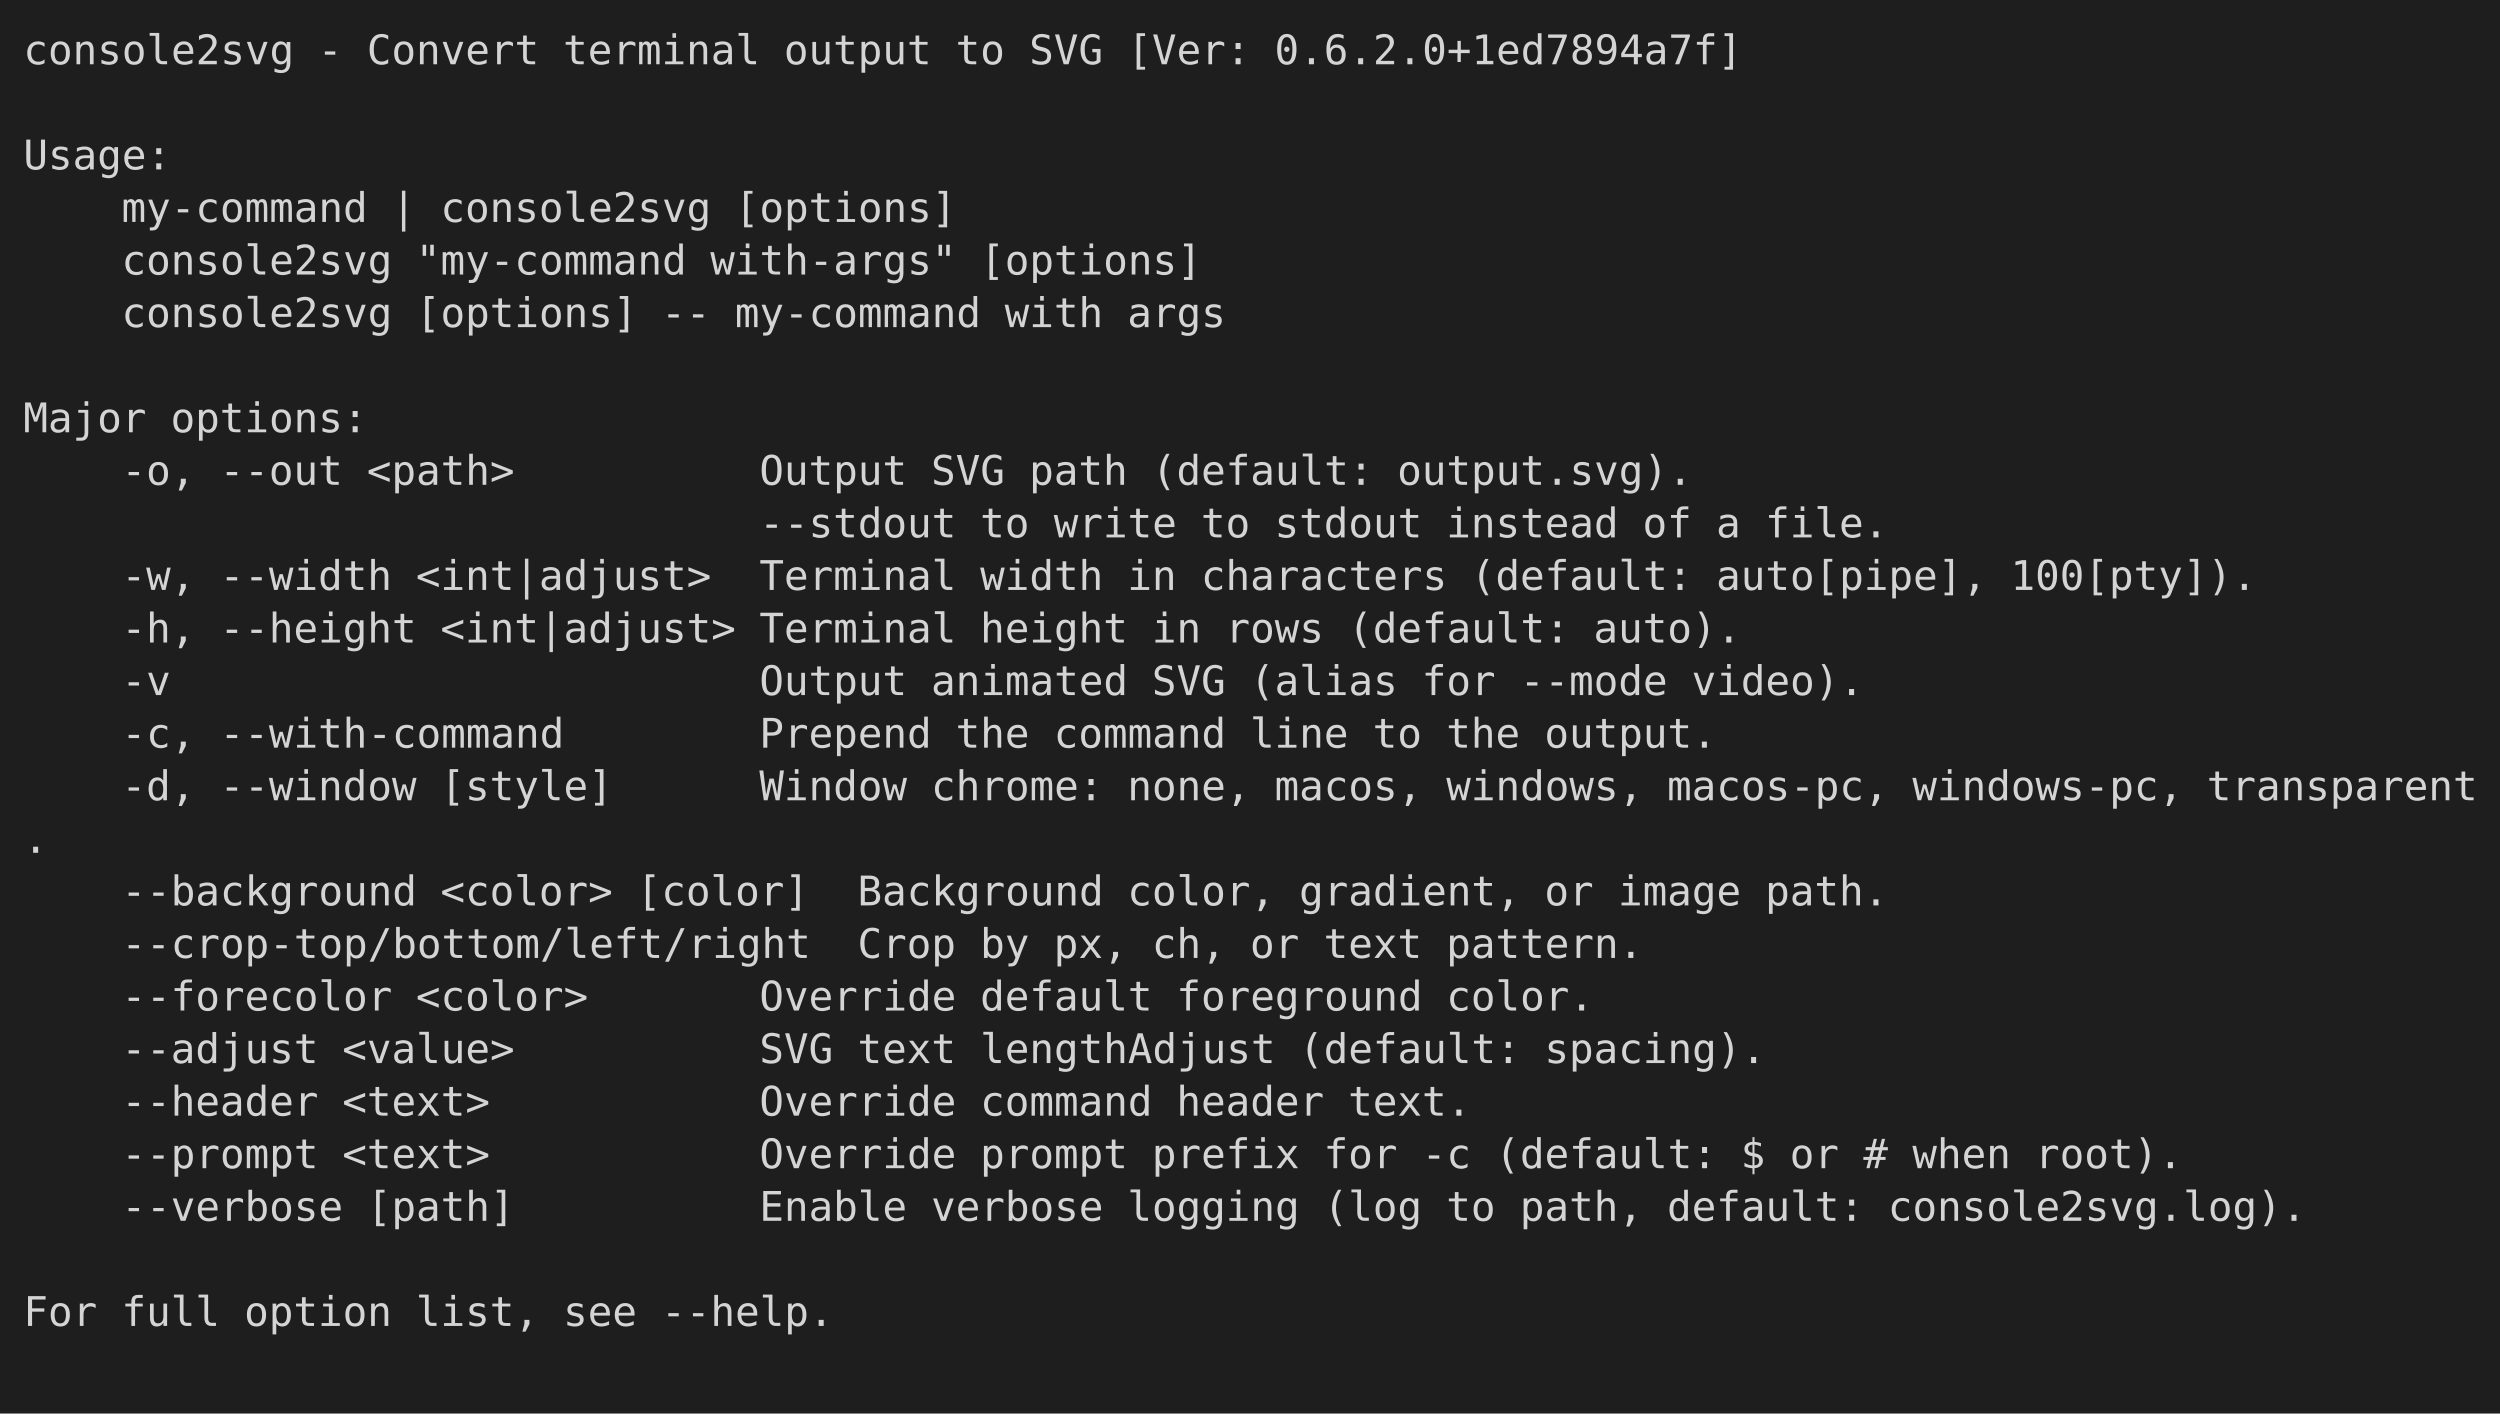
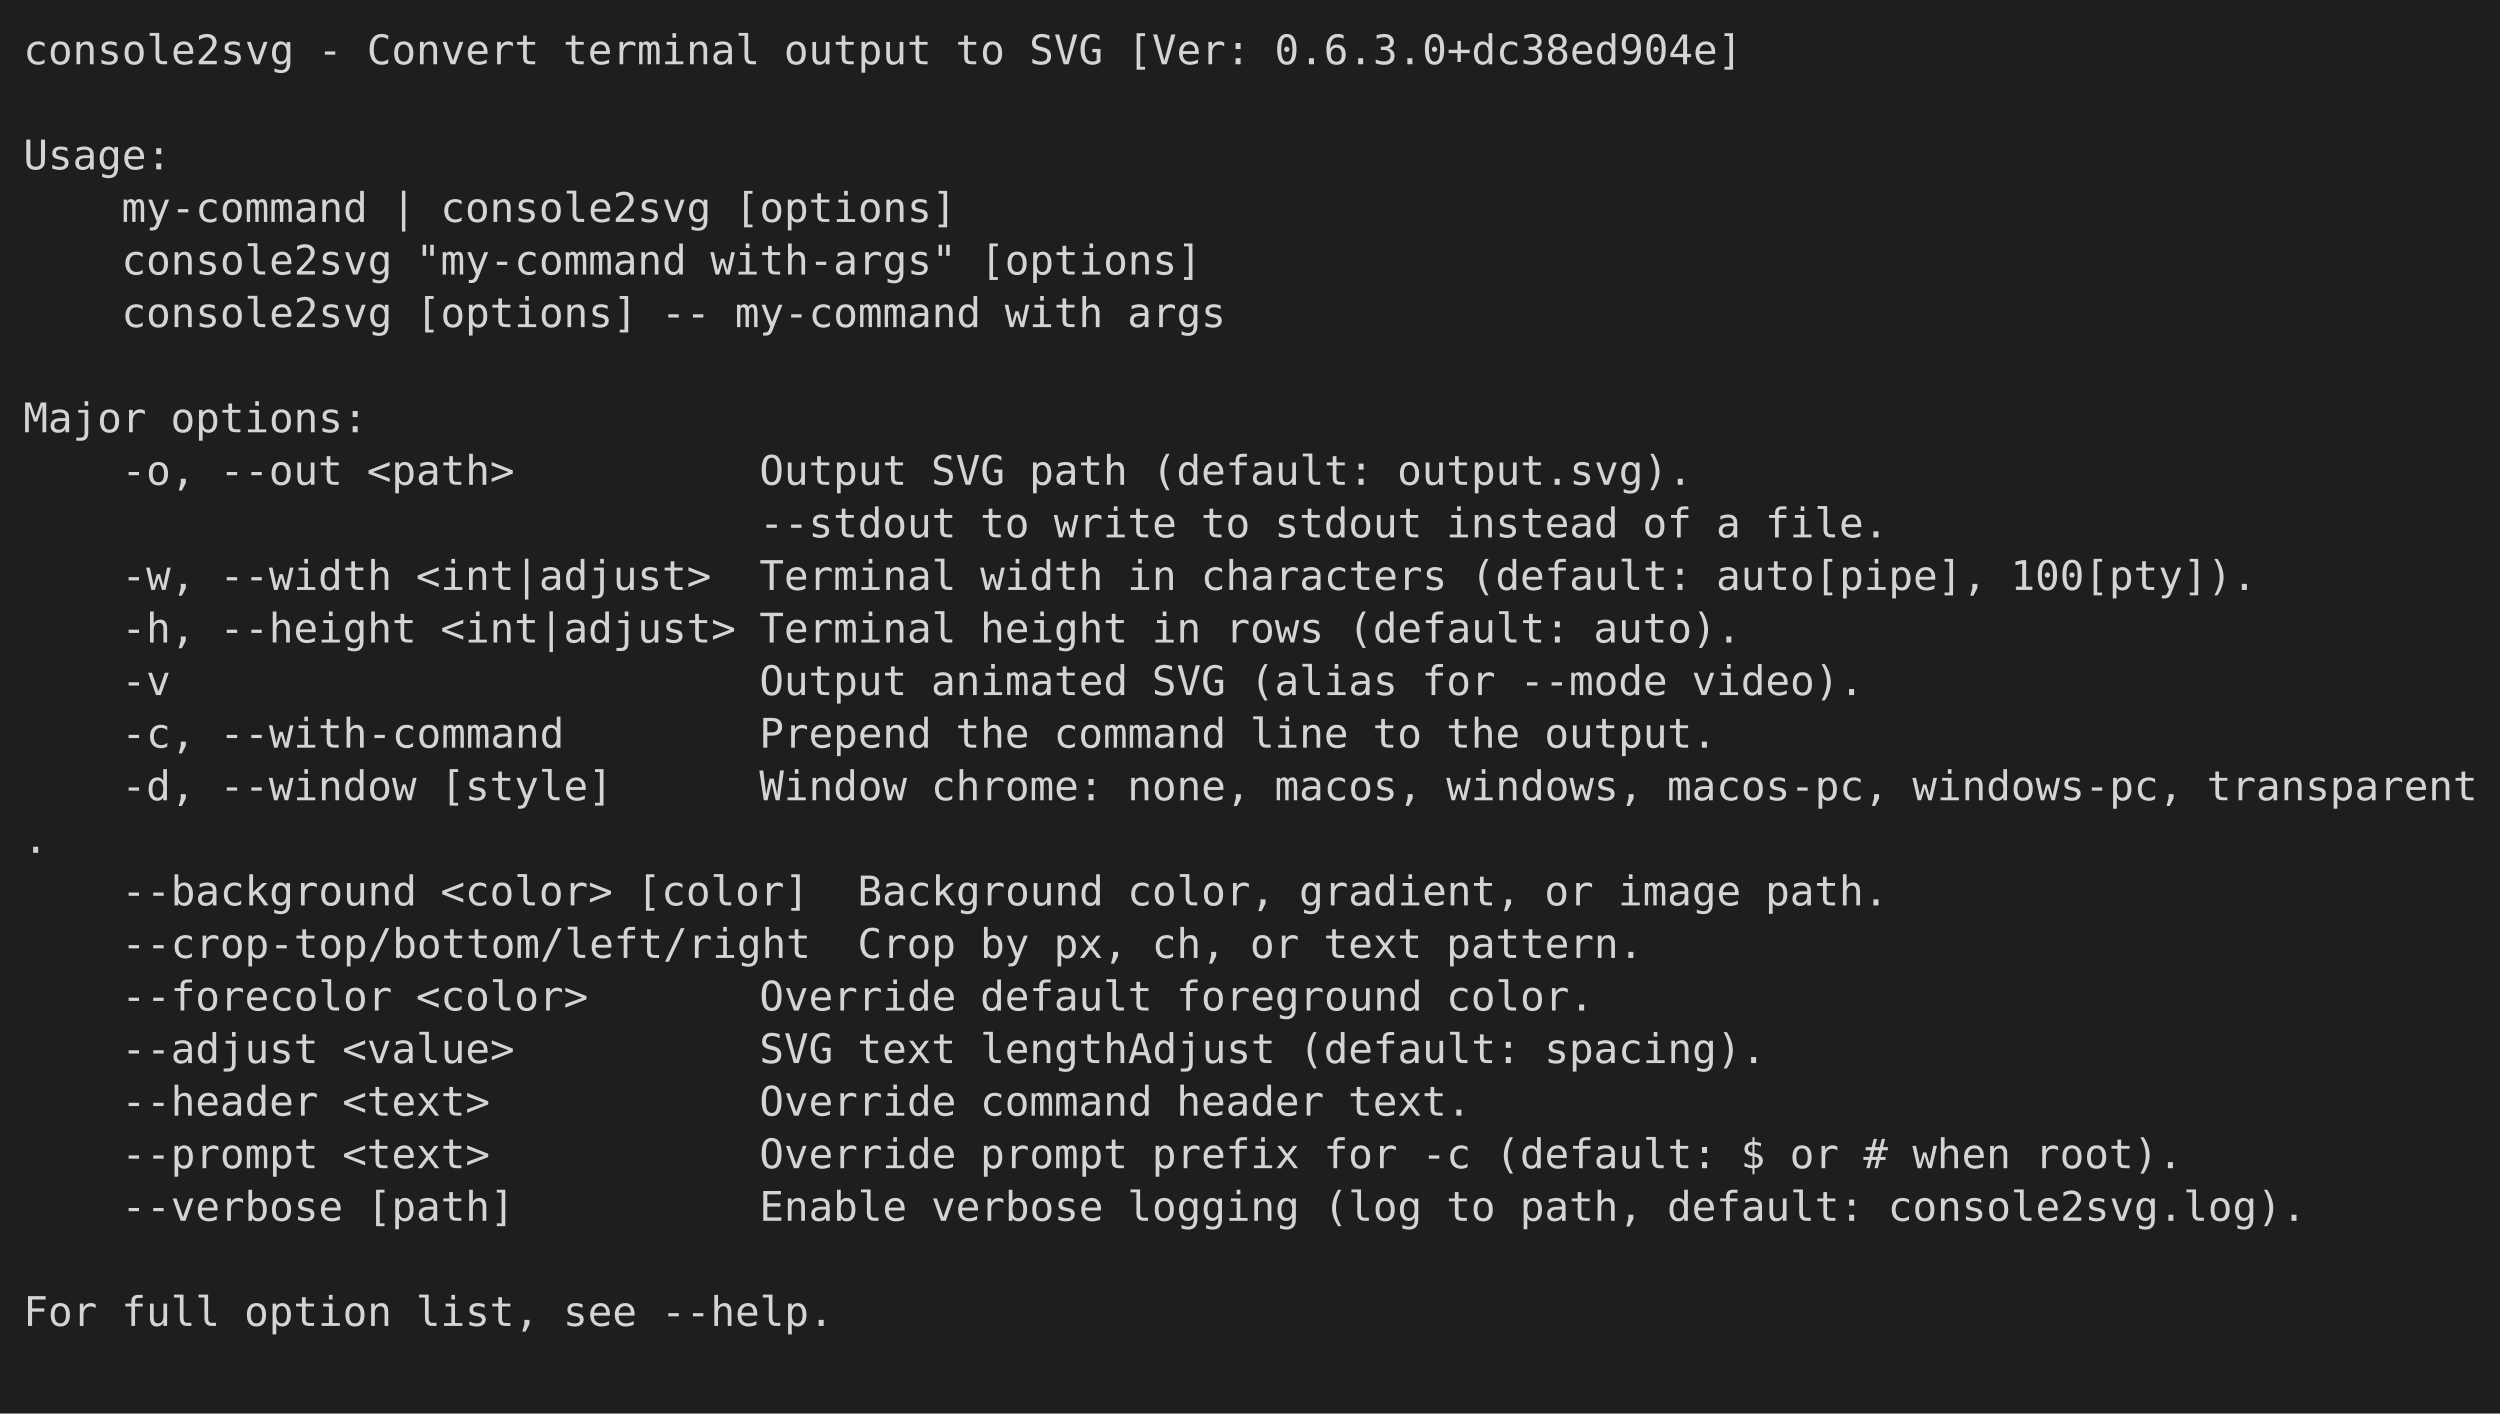
<svg xmlns="http://www.w3.org/2000/svg" viewBox="0 0 856 484" role="img" aria-label="console2svg output">
  <style>
.crt {
  font-family: ui-monospace,"Cascadia Mono","Segoe UI Mono","SFMono-Regular",Menlo,monospace;
  font-size: 14px;
}
text {
  dominant-baseline: alphabetic;
}
.bg {
  shape-rendering: crispEdges;
}
</style>
  <rect x="0" y="0" width="856" height="484" fill="#1e1e1e" />
  <g transform="translate(8 8)">
    <rect width="840" height="468" fill="#1e1e1e" />
    <text class="crt" x="0" y="14" fill="#d4d4d4" textLength="92.4" lengthAdjust="spacing">console2svg</text>
    <text class="crt" x="100.8" y="14" fill="#d4d4d4" textLength="8.4" lengthAdjust="spacing">-</text>
    <text class="crt" x="117.6" y="14" fill="#d4d4d4" textLength="58.8" lengthAdjust="spacing">Convert</text>
    <text class="crt" x="184.8" y="14" fill="#d4d4d4" textLength="67.2" lengthAdjust="spacing">terminal</text>
    <text class="crt" x="260.4" y="14" fill="#d4d4d4" textLength="50.4" lengthAdjust="spacing">output</text>
    <text class="crt" x="319.2" y="14" fill="#d4d4d4" textLength="16.8" lengthAdjust="spacing">to</text>
    <text class="crt" x="344.4" y="14" fill="#d4d4d4" textLength="25.2" lengthAdjust="spacing">SVG</text>
    <text class="crt" x="378" y="14" fill="#d4d4d4" textLength="42" lengthAdjust="spacing">[Ver:</text>
-     <text class="crt" x="428.4" y="14" fill="#d4d4d4" textLength="159.6" lengthAdjust="spacing">0.6.2.0+1ed7894a7f]</text>
+     <text class="crt" x="428.4" y="14" fill="#d4d4d4" textLength="159.6" lengthAdjust="spacing">0.6.3.0+dc38ed904e]</text>
    <text class="crt" x="0" y="50" fill="#d4d4d4" textLength="50.4" lengthAdjust="spacing">Usage:</text>
    <text class="crt" x="33.6" y="68" fill="#d4d4d4" textLength="84" lengthAdjust="spacing">my-command</text>
    <text class="crt" x="126" y="68" fill="#d4d4d4" textLength="8.4" lengthAdjust="spacing">|</text>
    <text class="crt" x="142.8" y="68" fill="#d4d4d4" textLength="92.4" lengthAdjust="spacing">console2svg</text>
    <text class="crt" x="243.6" y="68" fill="#d4d4d4" textLength="75.6" lengthAdjust="spacing">[options]</text>
    <text class="crt" x="33.6" y="86" fill="#d4d4d4" textLength="92.4" lengthAdjust="spacing">console2svg</text>
    <text class="crt" x="134.4" y="86" fill="#d4d4d4" textLength="92.4" lengthAdjust="spacing">"my-command</text>
    <text class="crt" x="235.2" y="86" fill="#d4d4d4" textLength="84" lengthAdjust="spacing">with-args"</text>
    <text class="crt" x="327.6" y="86" fill="#d4d4d4" textLength="75.6" lengthAdjust="spacing">[options]</text>
    <text class="crt" x="33.6" y="104" fill="#d4d4d4" textLength="92.4" lengthAdjust="spacing">console2svg</text>
    <text class="crt" x="134.4" y="104" fill="#d4d4d4" textLength="75.6" lengthAdjust="spacing">[options]</text>
    <text class="crt" x="218.4" y="104" fill="#d4d4d4" textLength="16.8" lengthAdjust="spacing">--</text>
    <text class="crt" x="243.6" y="104" fill="#d4d4d4" textLength="84" lengthAdjust="spacing">my-command</text>
    <text class="crt" x="336" y="104" fill="#d4d4d4" textLength="33.6" lengthAdjust="spacing">with</text>
    <text class="crt" x="378" y="104" fill="#d4d4d4" textLength="33.6" lengthAdjust="spacing">args</text>
    <text class="crt" x="0" y="140" fill="#d4d4d4" textLength="42" lengthAdjust="spacing">Major</text>
    <text class="crt" x="50.4" y="140" fill="#d4d4d4" textLength="67.2" lengthAdjust="spacing">options:</text>
    <text class="crt" x="33.6" y="158" fill="#d4d4d4" textLength="25.2" lengthAdjust="spacing">-o,</text>
    <text class="crt" x="67.2" y="158" fill="#d4d4d4" textLength="42" lengthAdjust="spacing">--out</text>
    <text class="crt" x="117.6" y="158" fill="#d4d4d4" textLength="50.4" lengthAdjust="spacing">&lt;path&gt;</text>
    <text class="crt" x="252" y="158" fill="#d4d4d4" textLength="50.4" lengthAdjust="spacing">Output</text>
    <text class="crt" x="310.8" y="158" fill="#d4d4d4" textLength="25.2" lengthAdjust="spacing">SVG</text>
    <text class="crt" x="344.4" y="158" fill="#d4d4d4" textLength="33.6" lengthAdjust="spacing">path</text>
    <text class="crt" x="386.4" y="158" fill="#d4d4d4" textLength="75.6" lengthAdjust="spacing">(default:</text>
    <text class="crt" x="470.4" y="158" fill="#d4d4d4" textLength="100.8" lengthAdjust="spacing">output.svg).</text>
    <text class="crt" x="252" y="176" fill="#d4d4d4" textLength="67.2" lengthAdjust="spacing">--stdout</text>
    <text class="crt" x="327.6" y="176" fill="#d4d4d4" textLength="16.8" lengthAdjust="spacing">to</text>
    <text class="crt" x="352.8" y="176" fill="#d4d4d4" textLength="42" lengthAdjust="spacing">write</text>
    <text class="crt" x="403.2" y="176" fill="#d4d4d4" textLength="16.8" lengthAdjust="spacing">to</text>
    <text class="crt" x="428.4" y="176" fill="#d4d4d4" textLength="50.4" lengthAdjust="spacing">stdout</text>
    <text class="crt" x="487.2" y="176" fill="#d4d4d4" textLength="58.8" lengthAdjust="spacing">instead</text>
    <text class="crt" x="554.4" y="176" fill="#d4d4d4" textLength="16.8" lengthAdjust="spacing">of</text>
    <text class="crt" x="579.6" y="176" fill="#d4d4d4" textLength="8.4" lengthAdjust="spacing">a</text>
    <text class="crt" x="596.4" y="176" fill="#d4d4d4" textLength="42" lengthAdjust="spacing">file.</text>
    <text class="crt" x="33.6" y="194" fill="#d4d4d4" textLength="25.2" lengthAdjust="spacing">-w,</text>
    <text class="crt" x="67.2" y="194" fill="#d4d4d4" textLength="58.8" lengthAdjust="spacing">--width</text>
    <text class="crt" x="134.4" y="194" fill="#d4d4d4" textLength="100.8" lengthAdjust="spacing">&lt;int|adjust&gt;</text>
    <text class="crt" x="252" y="194" fill="#d4d4d4" textLength="67.2" lengthAdjust="spacing">Terminal</text>
    <text class="crt" x="327.6" y="194" fill="#d4d4d4" textLength="42" lengthAdjust="spacing">width</text>
    <text class="crt" x="378" y="194" fill="#d4d4d4" textLength="16.8" lengthAdjust="spacing">in</text>
    <text class="crt" x="403.2" y="194" fill="#d4d4d4" textLength="84" lengthAdjust="spacing">characters</text>
    <text class="crt" x="495.6" y="194" fill="#d4d4d4" textLength="75.6" lengthAdjust="spacing">(default:</text>
    <text class="crt" x="579.6" y="194" fill="#d4d4d4" textLength="92.4" lengthAdjust="spacing">auto[pipe],</text>
    <text class="crt" x="680.4" y="194" fill="#d4d4d4" textLength="84" lengthAdjust="spacing">100[pty]).</text>
    <text class="crt" x="33.6" y="212" fill="#d4d4d4" textLength="25.2" lengthAdjust="spacing">-h,</text>
    <text class="crt" x="67.2" y="212" fill="#d4d4d4" textLength="67.2" lengthAdjust="spacing">--height</text>
    <text class="crt" x="142.8" y="212" fill="#d4d4d4" textLength="100.8" lengthAdjust="spacing">&lt;int|adjust&gt;</text>
    <text class="crt" x="252" y="212" fill="#d4d4d4" textLength="67.2" lengthAdjust="spacing">Terminal</text>
    <text class="crt" x="327.6" y="212" fill="#d4d4d4" textLength="50.4" lengthAdjust="spacing">height</text>
    <text class="crt" x="386.4" y="212" fill="#d4d4d4" textLength="16.8" lengthAdjust="spacing">in</text>
    <text class="crt" x="411.6" y="212" fill="#d4d4d4" textLength="33.6" lengthAdjust="spacing">rows</text>
    <text class="crt" x="453.6" y="212" fill="#d4d4d4" textLength="75.6" lengthAdjust="spacing">(default:</text>
    <text class="crt" x="537.6" y="212" fill="#d4d4d4" textLength="50.4" lengthAdjust="spacing">auto).</text>
    <text class="crt" x="33.6" y="230" fill="#d4d4d4" textLength="16.8" lengthAdjust="spacing">-v</text>
    <text class="crt" x="252" y="230" fill="#d4d4d4" textLength="50.4" lengthAdjust="spacing">Output</text>
    <text class="crt" x="310.8" y="230" fill="#d4d4d4" textLength="67.2" lengthAdjust="spacing">animated</text>
    <text class="crt" x="386.4" y="230" fill="#d4d4d4" textLength="25.2" lengthAdjust="spacing">SVG</text>
    <text class="crt" x="420" y="230" fill="#d4d4d4" textLength="50.4" lengthAdjust="spacing">(alias</text>
    <text class="crt" x="478.8" y="230" fill="#d4d4d4" textLength="25.2" lengthAdjust="spacing">for</text>
    <text class="crt" x="512.4" y="230" fill="#d4d4d4" textLength="50.4" lengthAdjust="spacing">--mode</text>
    <text class="crt" x="571.2" y="230" fill="#d4d4d4" textLength="58.8" lengthAdjust="spacing">video).</text>
    <text class="crt" x="33.6" y="248" fill="#d4d4d4" textLength="25.2" lengthAdjust="spacing">-c,</text>
    <text class="crt" x="67.2" y="248" fill="#d4d4d4" textLength="117.6" lengthAdjust="spacing">--with-command</text>
    <text class="crt" x="252" y="248" fill="#d4d4d4" textLength="58.8" lengthAdjust="spacing">Prepend</text>
    <text class="crt" x="319.2" y="248" fill="#d4d4d4" textLength="25.2" lengthAdjust="spacing">the</text>
    <text class="crt" x="352.8" y="248" fill="#d4d4d4" textLength="58.8" lengthAdjust="spacing">command</text>
    <text class="crt" x="420" y="248" fill="#d4d4d4" textLength="33.6" lengthAdjust="spacing">line</text>
    <text class="crt" x="462" y="248" fill="#d4d4d4" textLength="16.8" lengthAdjust="spacing">to</text>
    <text class="crt" x="487.2" y="248" fill="#d4d4d4" textLength="25.2" lengthAdjust="spacing">the</text>
    <text class="crt" x="520.8" y="248" fill="#d4d4d4" textLength="58.8" lengthAdjust="spacing">output.</text>
    <text class="crt" x="33.6" y="266" fill="#d4d4d4" textLength="25.2" lengthAdjust="spacing">-d,</text>
    <text class="crt" x="67.2" y="266" fill="#d4d4d4" textLength="67.2" lengthAdjust="spacing">--window</text>
    <text class="crt" x="142.8" y="266" fill="#d4d4d4" textLength="58.8" lengthAdjust="spacing">[style]</text>
    <text class="crt" x="252" y="266" fill="#d4d4d4" textLength="50.4" lengthAdjust="spacing">Window</text>
    <text class="crt" x="310.8" y="266" fill="#d4d4d4" textLength="58.8" lengthAdjust="spacing">chrome:</text>
    <text class="crt" x="378" y="266" fill="#d4d4d4" textLength="42" lengthAdjust="spacing">none,</text>
    <text class="crt" x="428.4" y="266" fill="#d4d4d4" textLength="50.4" lengthAdjust="spacing">macos,</text>
    <text class="crt" x="487.2" y="266" fill="#d4d4d4" textLength="67.2" lengthAdjust="spacing">windows,</text>
    <text class="crt" x="562.8" y="266" fill="#d4d4d4" textLength="75.6" lengthAdjust="spacing">macos-pc,</text>
    <text class="crt" x="646.8" y="266" fill="#d4d4d4" textLength="92.4" lengthAdjust="spacing">windows-pc,</text>
    <text class="crt" x="747.6" y="266" fill="#d4d4d4" textLength="92.4" lengthAdjust="spacing">transparent</text>
    <text class="crt" x="0" y="284" fill="#d4d4d4" textLength="8.4" lengthAdjust="spacing">.</text>
    <text class="crt" x="33.6" y="302" fill="#d4d4d4" textLength="100.8" lengthAdjust="spacing">--background</text>
    <text class="crt" x="142.8" y="302" fill="#d4d4d4" textLength="58.8" lengthAdjust="spacing">&lt;color&gt;</text>
    <text class="crt" x="210" y="302" fill="#d4d4d4" textLength="58.8" lengthAdjust="spacing">[color]</text>
    <text class="crt" x="285.6" y="302" fill="#d4d4d4" textLength="84" lengthAdjust="spacing">Background</text>
    <text class="crt" x="378" y="302" fill="#d4d4d4" textLength="50.4" lengthAdjust="spacing">color,</text>
    <text class="crt" x="436.8" y="302" fill="#d4d4d4" textLength="75.6" lengthAdjust="spacing">gradient,</text>
    <text class="crt" x="520.8" y="302" fill="#d4d4d4" textLength="16.8" lengthAdjust="spacing">or</text>
    <text class="crt" x="546" y="302" fill="#d4d4d4" textLength="42" lengthAdjust="spacing">image</text>
    <text class="crt" x="596.4" y="302" fill="#d4d4d4" textLength="42" lengthAdjust="spacing">path.</text>
    <text class="crt" x="33.6" y="320" fill="#d4d4d4" textLength="235.2" lengthAdjust="spacing">--crop-top/bottom/left/right</text>
    <text class="crt" x="285.6" y="320" fill="#d4d4d4" textLength="33.6" lengthAdjust="spacing">Crop</text>
    <text class="crt" x="327.6" y="320" fill="#d4d4d4" textLength="16.8" lengthAdjust="spacing">by</text>
    <text class="crt" x="352.8" y="320" fill="#d4d4d4" textLength="25.2" lengthAdjust="spacing">px,</text>
    <text class="crt" x="386.4" y="320" fill="#d4d4d4" textLength="25.2" lengthAdjust="spacing">ch,</text>
    <text class="crt" x="420" y="320" fill="#d4d4d4" textLength="16.8" lengthAdjust="spacing">or</text>
    <text class="crt" x="445.2" y="320" fill="#d4d4d4" textLength="33.6" lengthAdjust="spacing">text</text>
    <text class="crt" x="487.2" y="320" fill="#d4d4d4" textLength="67.2" lengthAdjust="spacing">pattern.</text>
    <text class="crt" x="33.6" y="338" fill="#d4d4d4" textLength="92.4" lengthAdjust="spacing">--forecolor</text>
    <text class="crt" x="134.4" y="338" fill="#d4d4d4" textLength="58.8" lengthAdjust="spacing">&lt;color&gt;</text>
    <text class="crt" x="252" y="338" fill="#d4d4d4" textLength="67.2" lengthAdjust="spacing">Override</text>
    <text class="crt" x="327.6" y="338" fill="#d4d4d4" textLength="58.8" lengthAdjust="spacing">default</text>
    <text class="crt" x="394.8" y="338" fill="#d4d4d4" textLength="84" lengthAdjust="spacing">foreground</text>
    <text class="crt" x="487.2" y="338" fill="#d4d4d4" textLength="50.4" lengthAdjust="spacing">color.</text>
    <text class="crt" x="33.6" y="356" fill="#d4d4d4" textLength="67.2" lengthAdjust="spacing">--adjust</text>
    <text class="crt" x="109.2" y="356" fill="#d4d4d4" textLength="58.8" lengthAdjust="spacing">&lt;value&gt;</text>
    <text class="crt" x="252" y="356" fill="#d4d4d4" textLength="25.2" lengthAdjust="spacing">SVG</text>
    <text class="crt" x="285.6" y="356" fill="#d4d4d4" textLength="33.6" lengthAdjust="spacing">text</text>
    <text class="crt" x="327.6" y="356" fill="#d4d4d4" textLength="100.8" lengthAdjust="spacing">lengthAdjust</text>
    <text class="crt" x="436.8" y="356" fill="#d4d4d4" textLength="75.6" lengthAdjust="spacing">(default:</text>
    <text class="crt" x="520.8" y="356" fill="#d4d4d4" textLength="75.6" lengthAdjust="spacing">spacing).</text>
    <text class="crt" x="33.6" y="374" fill="#d4d4d4" textLength="67.2" lengthAdjust="spacing">--header</text>
    <text class="crt" x="109.2" y="374" fill="#d4d4d4" textLength="50.4" lengthAdjust="spacing">&lt;text&gt;</text>
    <text class="crt" x="252" y="374" fill="#d4d4d4" textLength="67.2" lengthAdjust="spacing">Override</text>
    <text class="crt" x="327.6" y="374" fill="#d4d4d4" textLength="58.8" lengthAdjust="spacing">command</text>
    <text class="crt" x="394.8" y="374" fill="#d4d4d4" textLength="50.4" lengthAdjust="spacing">header</text>
    <text class="crt" x="453.6" y="374" fill="#d4d4d4" textLength="42" lengthAdjust="spacing">text.</text>
    <text class="crt" x="33.6" y="392" fill="#d4d4d4" textLength="67.2" lengthAdjust="spacing">--prompt</text>
    <text class="crt" x="109.2" y="392" fill="#d4d4d4" textLength="50.4" lengthAdjust="spacing">&lt;text&gt;</text>
    <text class="crt" x="252" y="392" fill="#d4d4d4" textLength="67.2" lengthAdjust="spacing">Override</text>
    <text class="crt" x="327.6" y="392" fill="#d4d4d4" textLength="50.4" lengthAdjust="spacing">prompt</text>
    <text class="crt" x="386.4" y="392" fill="#d4d4d4" textLength="50.4" lengthAdjust="spacing">prefix</text>
    <text class="crt" x="445.2" y="392" fill="#d4d4d4" textLength="25.2" lengthAdjust="spacing">for</text>
    <text class="crt" x="478.8" y="392" fill="#d4d4d4" textLength="16.8" lengthAdjust="spacing">-c</text>
    <text class="crt" x="504" y="392" fill="#d4d4d4" textLength="75.6" lengthAdjust="spacing">(default:</text>
    <text class="crt" x="588" y="392" fill="#d4d4d4" textLength="8.4" lengthAdjust="spacing">$</text>
    <text class="crt" x="604.8" y="392" fill="#d4d4d4" textLength="16.8" lengthAdjust="spacing">or</text>
    <text class="crt" x="630" y="392" fill="#d4d4d4" textLength="8.4" lengthAdjust="spacing">#</text>
    <text class="crt" x="646.8" y="392" fill="#d4d4d4" textLength="33.6" lengthAdjust="spacing">when</text>
    <text class="crt" x="688.8" y="392" fill="#d4d4d4" textLength="50.4" lengthAdjust="spacing">root).</text>
    <text class="crt" x="33.6" y="410" fill="#d4d4d4" textLength="75.6" lengthAdjust="spacing">--verbose</text>
    <text class="crt" x="117.6" y="410" fill="#d4d4d4" textLength="50.4" lengthAdjust="spacing">[path]</text>
    <text class="crt" x="252" y="410" fill="#d4d4d4" textLength="50.4" lengthAdjust="spacing">Enable</text>
    <text class="crt" x="310.8" y="410" fill="#d4d4d4" textLength="58.8" lengthAdjust="spacing">verbose</text>
    <text class="crt" x="378" y="410" fill="#d4d4d4" textLength="58.8" lengthAdjust="spacing">logging</text>
    <text class="crt" x="445.2" y="410" fill="#d4d4d4" textLength="33.6" lengthAdjust="spacing">(log</text>
    <text class="crt" x="487.2" y="410" fill="#d4d4d4" textLength="16.8" lengthAdjust="spacing">to</text>
    <text class="crt" x="512.4" y="410" fill="#d4d4d4" textLength="42" lengthAdjust="spacing">path,</text>
    <text class="crt" x="562.8" y="410" fill="#d4d4d4" textLength="67.2" lengthAdjust="spacing">default:</text>
    <text class="crt" x="638.4" y="410" fill="#d4d4d4" textLength="142.8" lengthAdjust="spacing">console2svg.log).</text>
    <text class="crt" x="0" y="446" fill="#d4d4d4" textLength="25.2" lengthAdjust="spacing">For</text>
    <text class="crt" x="33.6" y="446" fill="#d4d4d4" textLength="33.6" lengthAdjust="spacing">full</text>
    <text class="crt" x="75.6" y="446" fill="#d4d4d4" textLength="50.4" lengthAdjust="spacing">option</text>
    <text class="crt" x="134.4" y="446" fill="#d4d4d4" textLength="42" lengthAdjust="spacing">list,</text>
    <text class="crt" x="184.8" y="446" fill="#d4d4d4" textLength="25.2" lengthAdjust="spacing">see</text>
    <text class="crt" x="218.4" y="446" fill="#d4d4d4" textLength="58.8" lengthAdjust="spacing">--help.</text>
  </g>
</svg>
